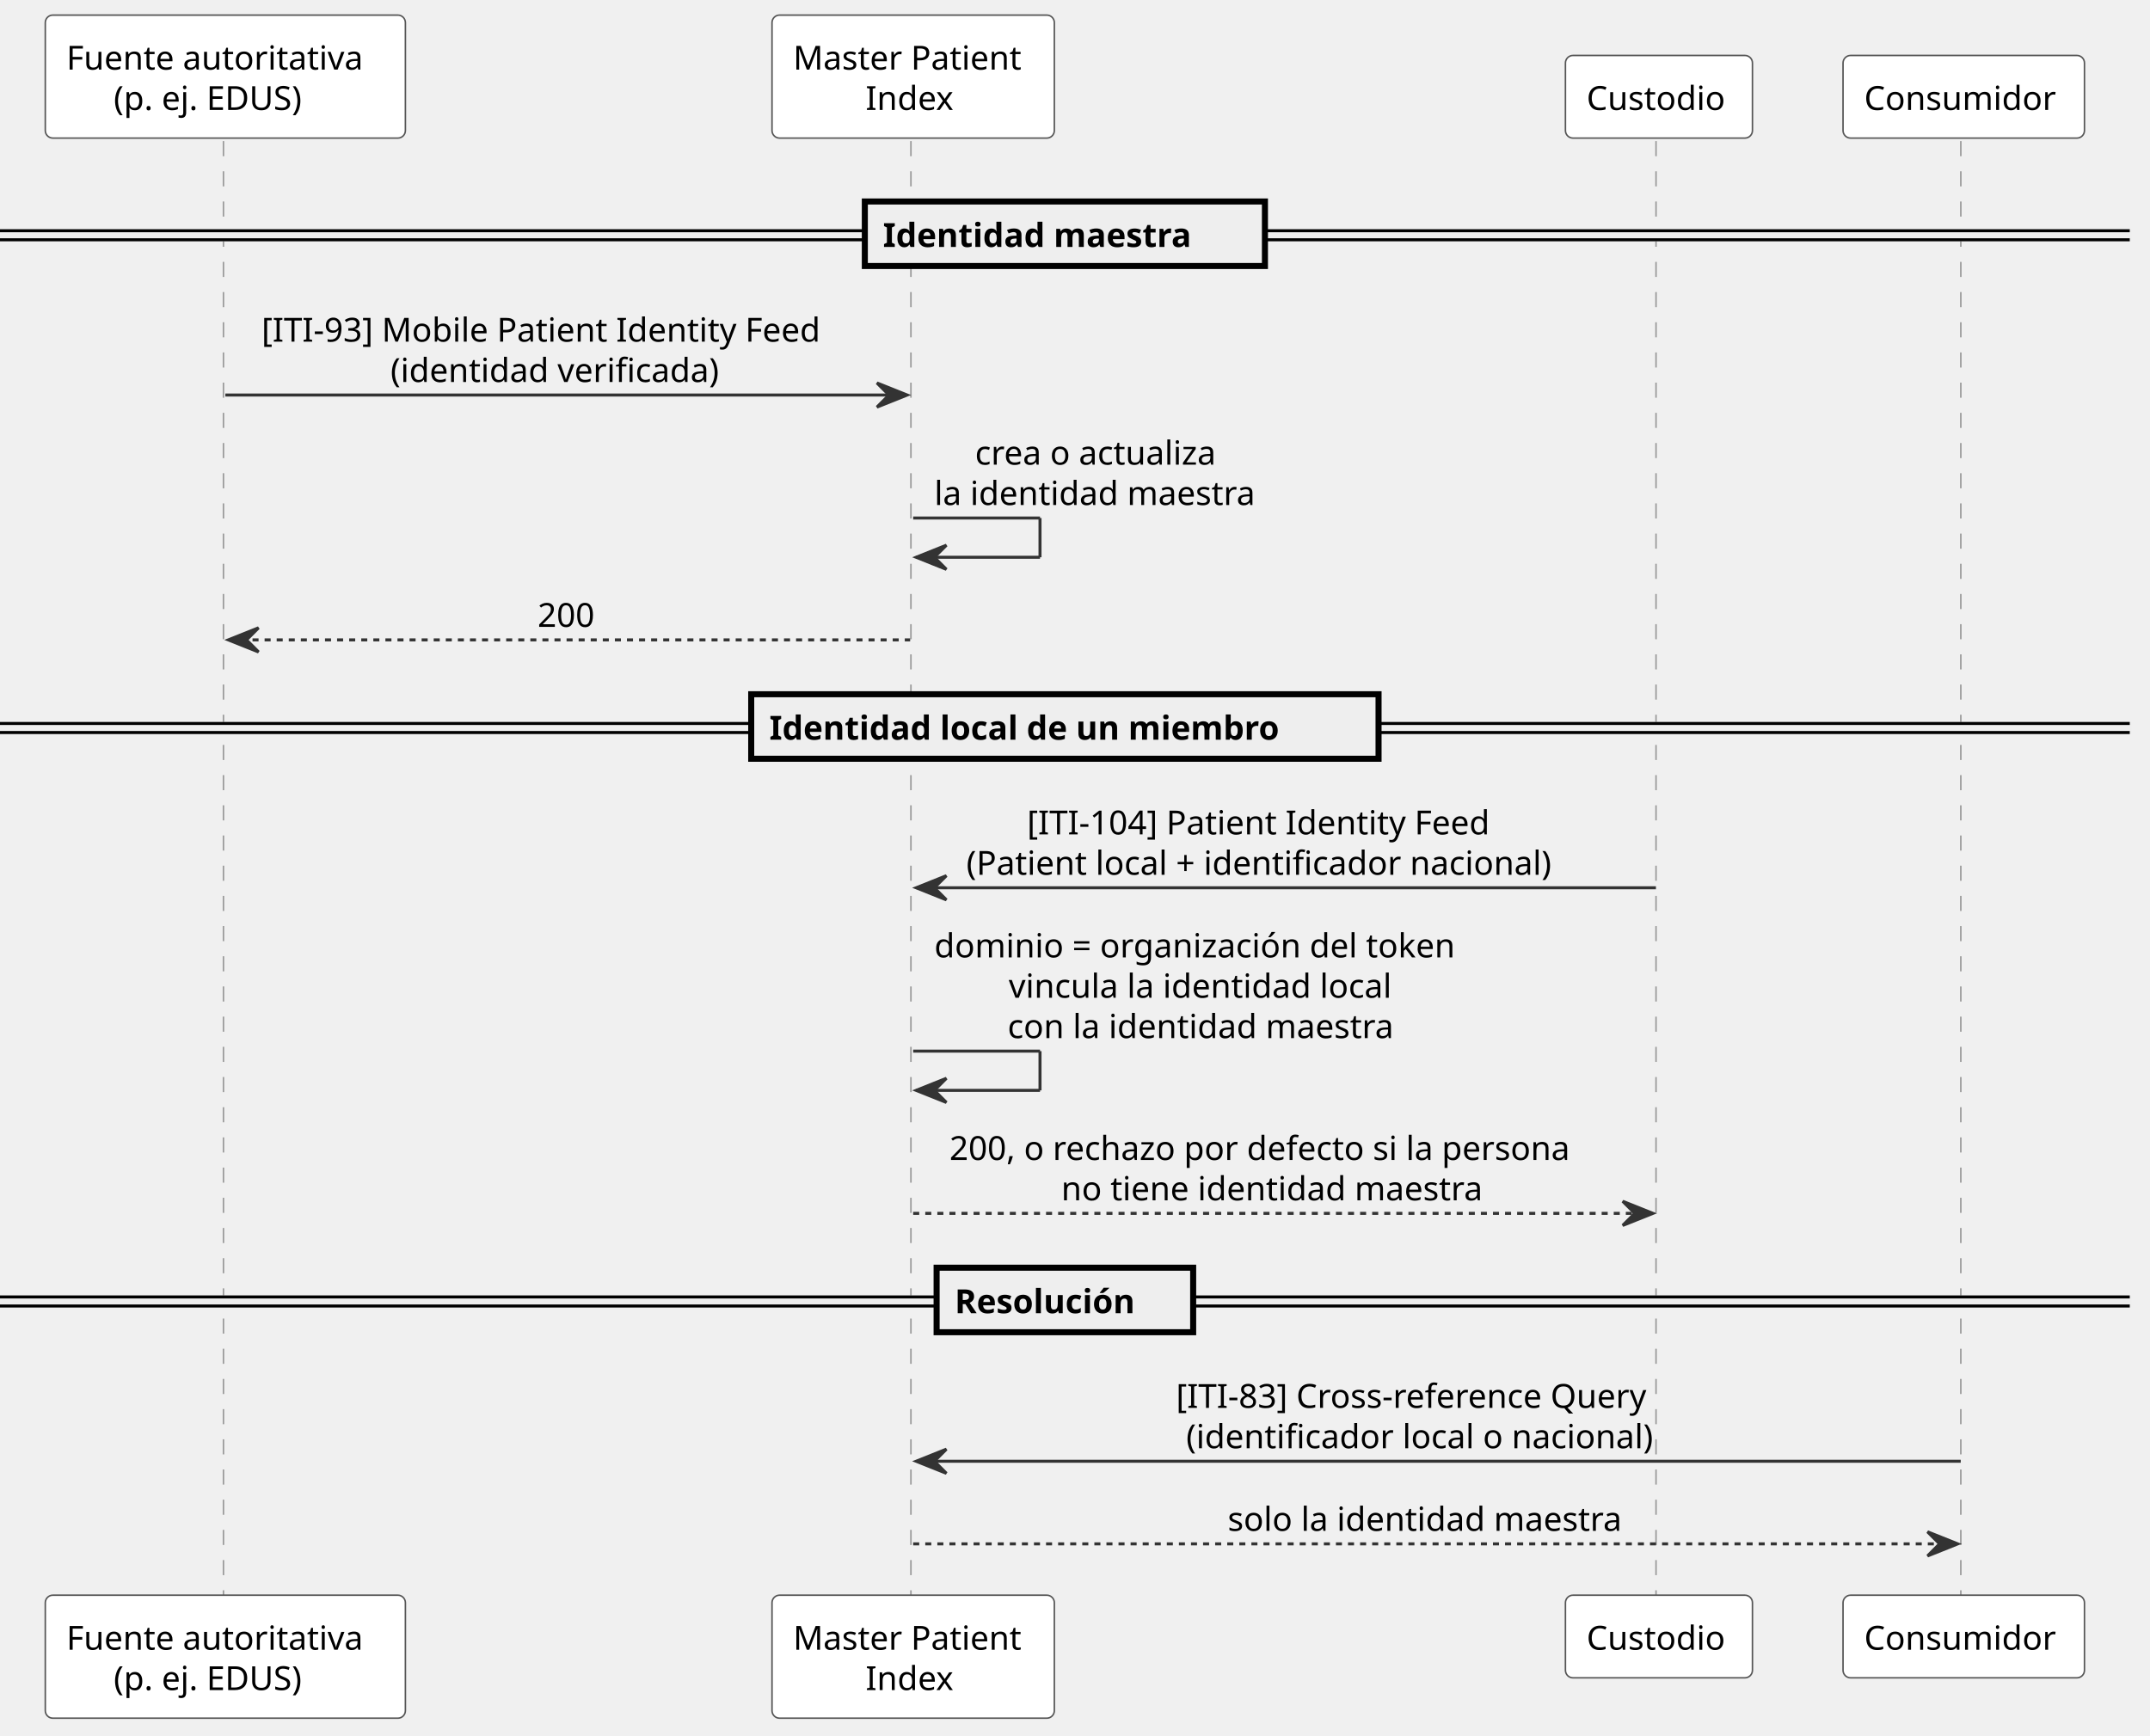
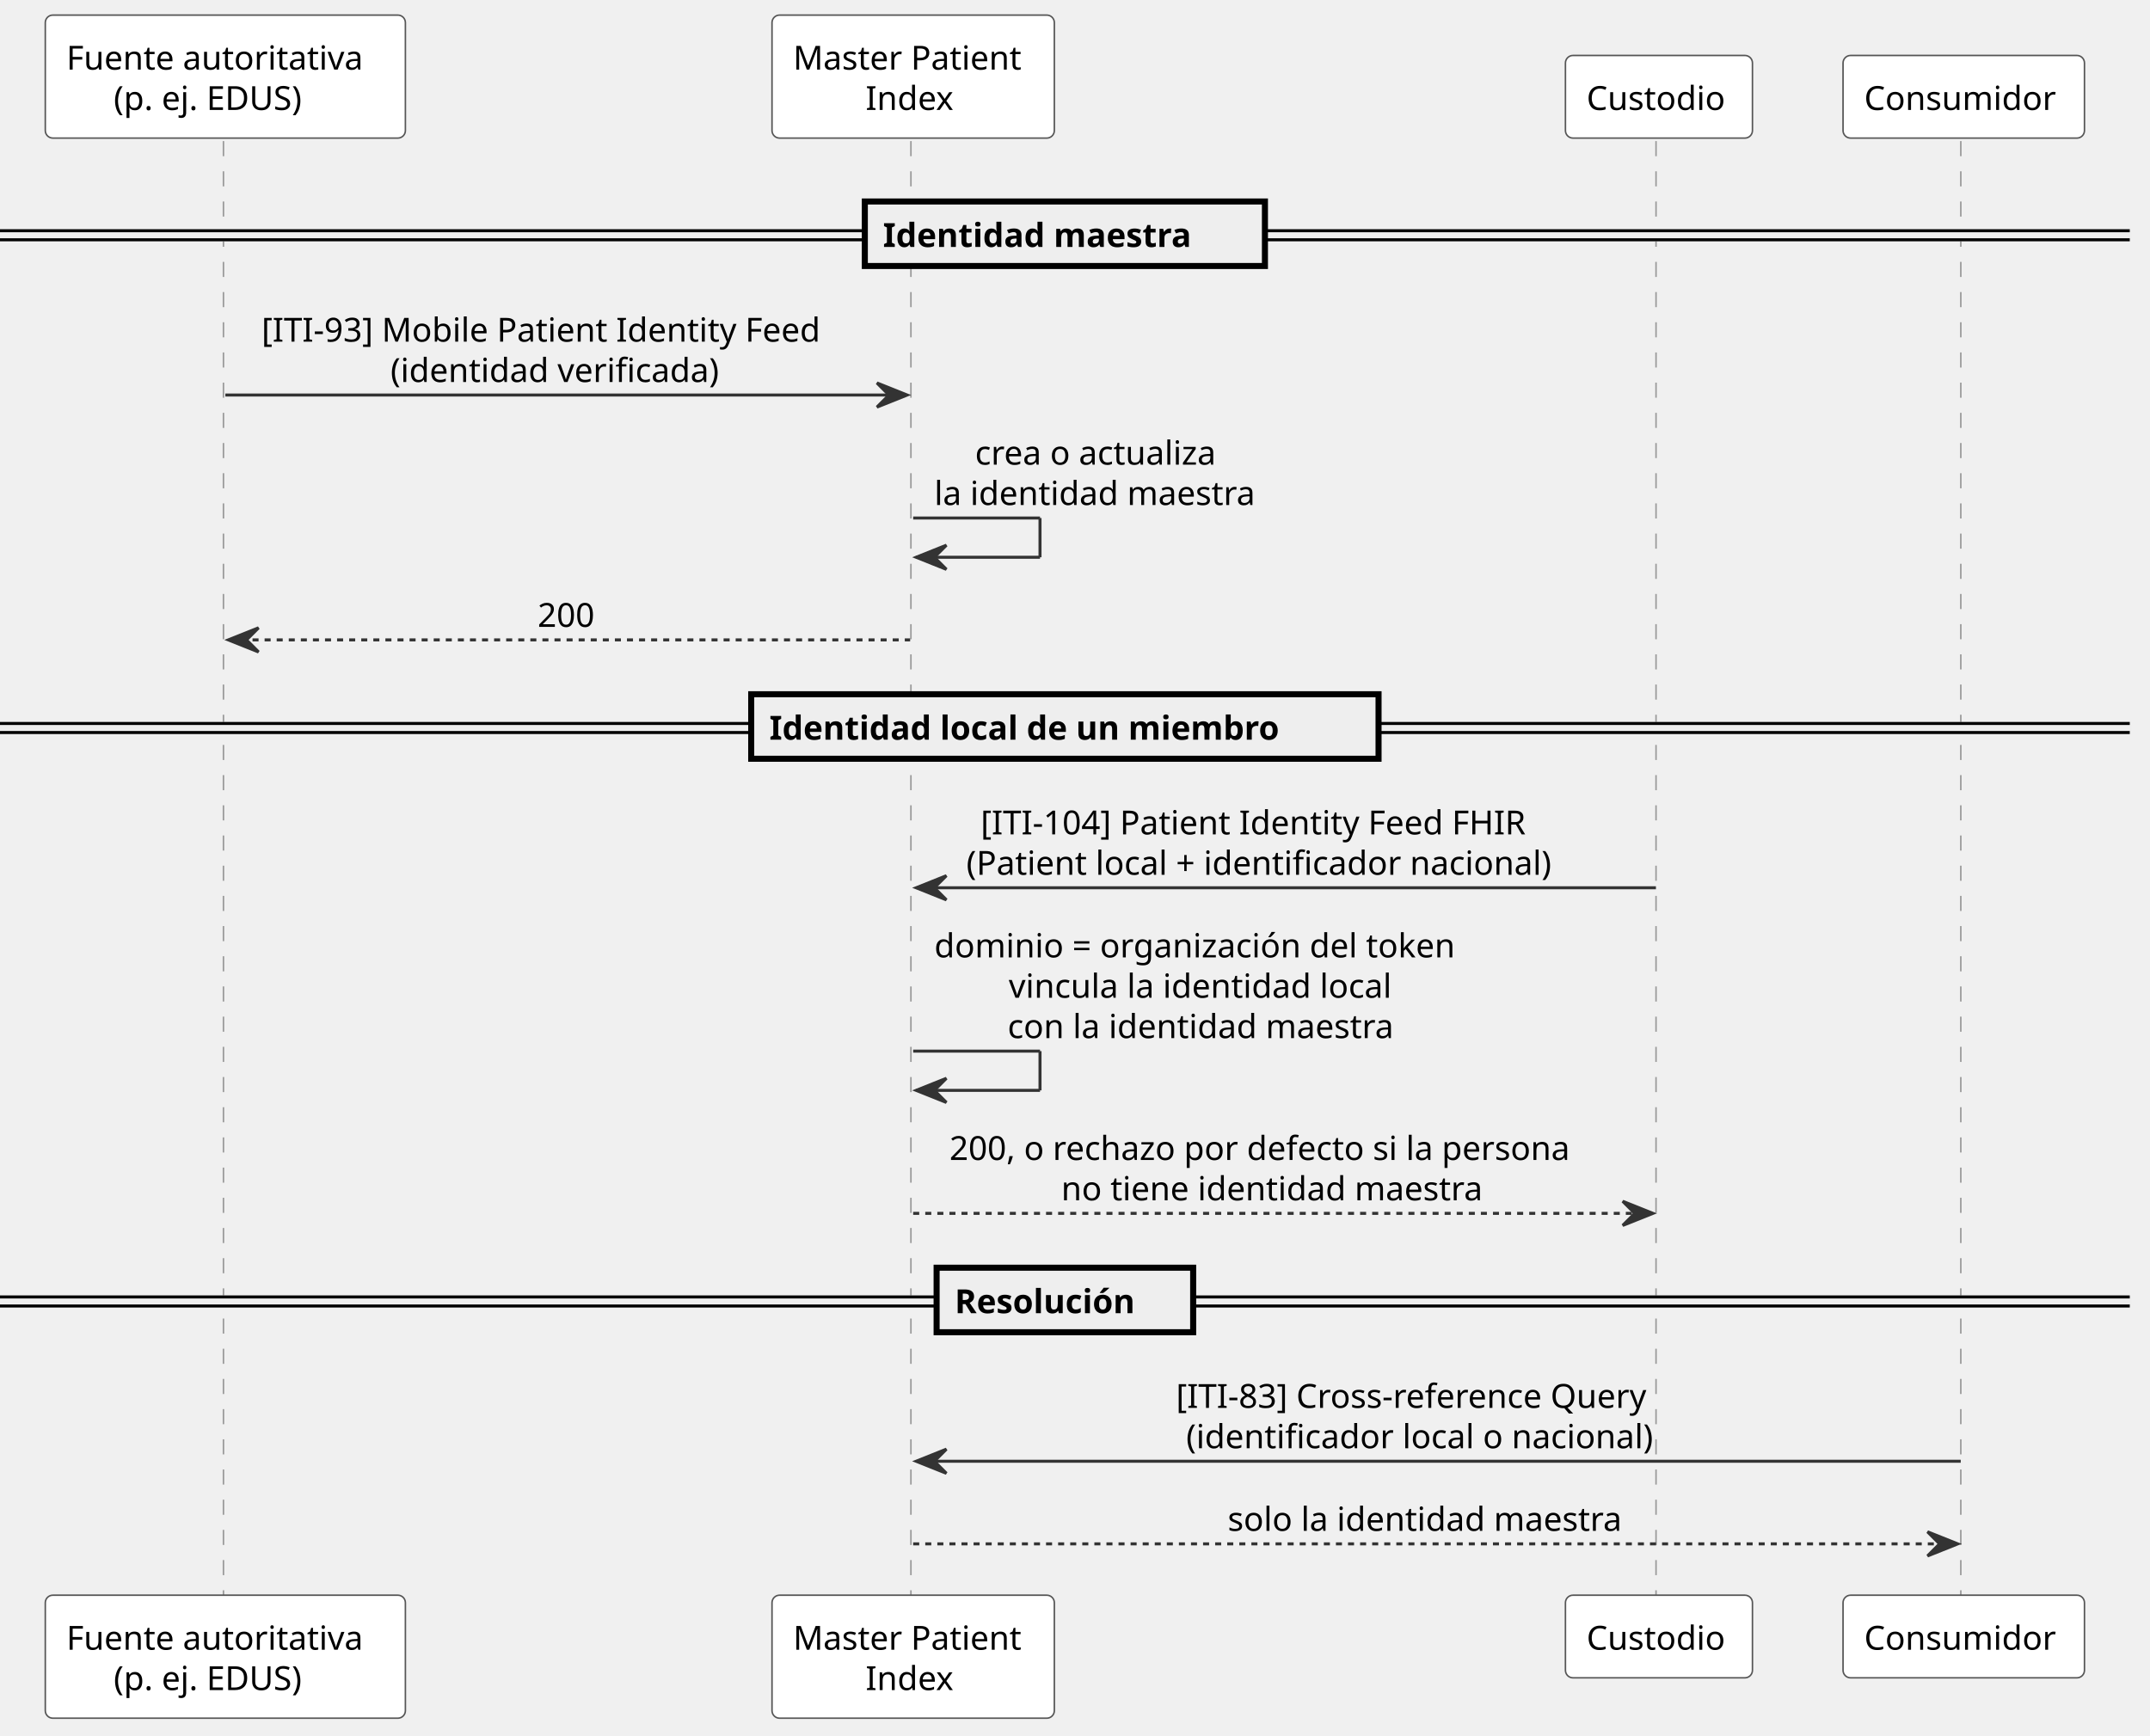
<svg xmlns="http://www.w3.org/2000/svg" contentStyleType="text/css" data-diagram-type="SEQUENCE" height="575px" preserveAspectRatio="none" style="width:712px;height:575px;background:#FFFFFF;" version="1.1" viewBox="0 0 712 575" width="712px" zoomAndPan="magnify">
  <defs />
  <g>
    <g class="participant-lifeline" data-entity-uid="part1" data-qualified-name="SRC" id="part1-lifeline">
      <g>
        <rect fill="#000000" fill-opacity="0" height="482.636" width="8" x="70.626" y="46.737" />
        <line style="stroke:#999999;stroke-width:0.5;stroke-dasharray:5,5;" x1="74" x2="74" y1="46.737" y2="529.373" />
      </g>
    </g>
    <g class="participant-lifeline" data-entity-uid="part2" data-qualified-name="MPI" id="part2-lifeline">
      <g>
        <rect fill="#000000" fill-opacity="0" height="482.636" width="8" x="298.411" y="46.737" />
        <line style="stroke:#999999;stroke-width:0.5;stroke-dasharray:5,5;" x1="301.662" x2="301.662" y1="46.737" y2="529.373" />
      </g>
    </g>
    <g class="participant-lifeline" data-entity-uid="part3" data-qualified-name="K" id="part3-lifeline">
      <g>
        <rect fill="#000000" fill-opacity="0" height="482.636" width="8" x="545.381" y="46.737" />
        <line style="stroke:#999999;stroke-width:0.5;stroke-dasharray:5,5;" x1="548.415" x2="548.415" y1="46.737" y2="529.373" />
      </g>
    </g>
    <g class="participant-lifeline" data-entity-uid="part4" data-qualified-name="C" id="part4-lifeline">
      <g>
        <rect fill="#000000" fill-opacity="0" height="482.636" width="8" x="646.322" y="46.737" />
        <line style="stroke:#999999;stroke-width:0.5;stroke-dasharray:5,5;" x1="649.347" x2="649.347" y1="46.737" y2="529.373" />
      </g>
    </g>
    <g class="participant participant-head" data-entity-uid="part1" data-qualified-name="SRC" id="part1-head">
      <rect fill="#FFFFFF" height="40.737" rx="2.5" ry="2.5" style="stroke:#555555;stroke-width:0.5;" width="119.252" x="15" y="5" />
      <text fill="#000000" font-family="Verdana" font-size="11" lengthAdjust="spacing" textLength="105.252" x="22" y="23.059">Fuente autoritativa</text>
      <text fill="#000000" font-family="Verdana" font-size="11" lengthAdjust="spacing" textLength="73.922" x="37.665" y="36.428">(p. ej. EDUS)</text>
    </g>
    <g class="participant participant-tail" data-entity-uid="part1" data-qualified-name="SRC" id="part1-tail">
      <rect fill="#FFFFFF" height="40.737" rx="2.5" ry="2.5" style="stroke:#555555;stroke-width:0.5;" width="119.252" x="15" y="528.373" />
      <text fill="#000000" font-family="Verdana" font-size="11" lengthAdjust="spacing" textLength="105.252" x="22" y="546.432">Fuente autoritativa</text>
      <text fill="#000000" font-family="Verdana" font-size="11" lengthAdjust="spacing" textLength="73.922" x="37.665" y="559.801">(p. ej. EDUS)</text>
    </g>
    <g class="participant participant-head" data-entity-uid="part2" data-qualified-name="MPI" id="part2-head">
      <rect fill="#FFFFFF" height="40.737" rx="2.5" ry="2.5" style="stroke:#555555;stroke-width:0.5;" width="93.498" x="255.662" y="5" />
      <text fill="#000000" font-family="Verdana" font-size="11" lengthAdjust="spacing" textLength="79.498" x="262.662" y="23.059">Master Patient</text>
      <text fill="#000000" font-family="Verdana" font-size="11" lengthAdjust="spacing" textLength="31.507" x="286.657" y="36.428">Index</text>
    </g>
    <g class="participant participant-tail" data-entity-uid="part2" data-qualified-name="MPI" id="part2-tail">
      <rect fill="#FFFFFF" height="40.737" rx="2.5" ry="2.5" style="stroke:#555555;stroke-width:0.5;" width="93.498" x="255.662" y="528.373" />
      <text fill="#000000" font-family="Verdana" font-size="11" lengthAdjust="spacing" textLength="79.498" x="262.662" y="546.432">Master Patient</text>
      <text fill="#000000" font-family="Verdana" font-size="11" lengthAdjust="spacing" textLength="31.507" x="286.657" y="559.801">Index</text>
    </g>
    <g class="participant participant-head" data-entity-uid="part3" data-qualified-name="K" id="part3-head">
      <rect fill="#FFFFFF" height="27.369" rx="2.5" ry="2.5" style="stroke:#555555;stroke-width:0.5;" width="61.932" x="518.415" y="18.369" />
      <text fill="#000000" font-family="Verdana" font-size="11" lengthAdjust="spacing" textLength="47.932" x="525.415" y="36.428">Custodio</text>
    </g>
    <g class="participant participant-tail" data-entity-uid="part3" data-qualified-name="K" id="part3-tail">
      <rect fill="#FFFFFF" height="27.369" rx="2.5" ry="2.5" style="stroke:#555555;stroke-width:0.5;" width="61.932" x="518.415" y="528.373" />
      <text fill="#000000" font-family="Verdana" font-size="11" lengthAdjust="spacing" textLength="47.932" x="525.415" y="546.432">Custodio</text>
    </g>
    <g class="participant participant-head" data-entity-uid="part4" data-qualified-name="C" id="part4-head">
      <rect fill="#FFFFFF" height="27.369" rx="2.5" ry="2.5" style="stroke:#555555;stroke-width:0.5;" width="79.952" x="610.347" y="18.369" />
      <text fill="#000000" font-family="Verdana" font-size="11" lengthAdjust="spacing" textLength="65.952" x="617.347" y="36.428">Consumidor</text>
    </g>
    <g class="participant participant-tail" data-entity-uid="part4" data-qualified-name="C" id="part4-tail">
      <rect fill="#FFFFFF" height="27.369" rx="2.5" ry="2.5" style="stroke:#555555;stroke-width:0.5;" width="79.952" x="610.347" y="528.373" />
      <text fill="#000000" font-family="Verdana" font-size="11" lengthAdjust="spacing" textLength="65.952" x="617.347" y="546.432">Consumidor</text>
    </g>
    <rect fill="#EEEEEE" height="3" style="stroke:#EEEEEE;stroke-width:1;" width="705.298" x="0" y="76.422" />
    <line style="stroke:#000000;stroke-width:1;" x1="0" x2="705.298" y1="76.422" y2="76.422" />
    <line style="stroke:#000000;stroke-width:1;" x1="0" x2="705.298" y1="79.422" y2="79.422" />
    <rect fill="#EEEEEE" height="21.369" style="stroke:#000000;stroke-width:2;" width="132.502" x="286.398" y="66.737" />
    <text fill="#000000" font-family="Verdana" font-size="11" font-weight="bold" lengthAdjust="spacing" textLength="114.743" x="292.398" y="81.796">Identidad maestra</text>
    <g class="message" data-entity-1="part1" data-entity-2="part2" id="msg1">
      <polygon fill="#333333" points="290.411,126.843,300.411,130.843,290.411,134.843,294.411,130.843" style="stroke:#333333;stroke-width:1;" />
      <line style="stroke:#333333;stroke-width:1;" x1="74.626" x2="296.411" y1="130.843" y2="130.843" />
      <text fill="#000000" font-family="Verdana" font-size="11" lengthAdjust="spacing" textLength="203.785" x="86.626" y="113.165">[ITI-93] Mobile Patient Identity Feed</text>
      <text fill="#000000" font-family="Verdana" font-size="11" lengthAdjust="spacing" textLength="118.368" x="129.334" y="126.534">(identidad verificada)</text>
    </g>
    <g class="message" data-entity-1="part2" data-entity-2="part2" id="msg2">
      <line style="stroke:#333333;stroke-width:1;" x1="302.411" x2="344.411" y1="171.581" y2="171.581" />
      <line style="stroke:#333333;stroke-width:1;" x1="344.411" x2="344.411" y1="171.581" y2="184.581" />
      <line style="stroke:#333333;stroke-width:1;" x1="303.411" x2="344.411" y1="184.581" y2="184.581" />
      <polygon fill="#333333" points="313.411,180.581,303.411,184.581,313.411,188.581,309.411,184.581" style="stroke:#333333;stroke-width:1;" />
      <text fill="#000000" font-family="Verdana" font-size="11" lengthAdjust="spacing" textLength="86.657" x="322.9" y="153.902">crea o actualiza</text>
      <text fill="#000000" font-family="Verdana" font-size="11" lengthAdjust="spacing" textLength="113.636" x="309.411" y="167.271">la identidad maestra</text>
    </g>
    <g class="message" data-entity-1="part2" data-entity-2="part1" id="msg3">
      <polygon fill="#333333" points="85.626,207.949,75.626,211.949,85.626,215.949,81.626,211.949" style="stroke:#333333;stroke-width:1;" />
      <line style="stroke:#333333;stroke-width:1;stroke-dasharray:2,2;" x1="79.626" x2="301.411" y1="211.949" y2="211.949" />
      <text fill="#000000" font-family="Verdana" font-size="11" lengthAdjust="spacing" textLength="20.98" x="178.029" y="207.64">200</text>
    </g>
    <rect fill="#EEEEEE" height="3" style="stroke:#EEEEEE;stroke-width:1;" width="705.298" x="0" y="239.633" />
    <line style="stroke:#000000;stroke-width:1;" x1="0" x2="705.298" y1="239.633" y2="239.633" />
    <line style="stroke:#000000;stroke-width:1;" x1="0" x2="705.298" y1="242.633" y2="242.633" />
    <rect fill="#EEEEEE" height="21.369" style="stroke:#000000;stroke-width:2;" width="207.751" x="248.773" y="229.949" />
    <text fill="#000000" font-family="Verdana" font-size="11" font-weight="bold" lengthAdjust="spacing" textLength="189.992" x="254.773" y="245.008">Identidad local de un miembro</text>
    <g class="message" data-entity-1="part3" data-entity-2="part2" id="msg4">
      <polygon fill="#333333" points="313.411,290.055,303.411,294.055,313.411,298.055,309.411,294.055" style="stroke:#333333;stroke-width:1;" />
      <line style="stroke:#333333;stroke-width:1;" x1="307.411" x2="548.381" y1="294.055" y2="294.055" />
-       <text fill="#000000" font-family="Verdana" font-size="11" lengthAdjust="spacing" textLength="171.52" x="340.135" y="276.377">[ITI-104] Patient Identity Feed</text>
+       <text fill="#000000" font-family="Verdana" font-size="11" lengthAdjust="spacing" textLength="202.254" x="324.769" y="276.377">[ITI-104] Patient Identity Feed FHIR</text>
      <text fill="#000000" font-family="Verdana" font-size="11" lengthAdjust="spacing" textLength="211.718" x="320.037" y="289.746">(Patient local + identificador nacional)</text>
    </g>
    <g class="message" data-entity-1="part2" data-entity-2="part2" id="msg5">
      <line style="stroke:#333333;stroke-width:1;" x1="302.411" x2="344.411" y1="348.161" y2="348.161" />
      <line style="stroke:#333333;stroke-width:1;" x1="344.411" x2="344.411" y1="348.161" y2="361.161" />
      <line style="stroke:#333333;stroke-width:1;" x1="303.411" x2="344.411" y1="361.161" y2="361.161" />
      <polygon fill="#333333" points="313.411,357.161,303.411,361.161,313.411,365.161,309.411,361.161" style="stroke:#333333;stroke-width:1;" />
      <text fill="#000000" font-family="Verdana" font-size="11" lengthAdjust="spacing" textLength="185.416" x="309.411" y="317.114">dominio = organización del token</text>
      <text fill="#000000" font-family="Verdana" font-size="11" lengthAdjust="spacing" textLength="136.136" x="334.05" y="330.483">vincula la identidad local</text>
      <text fill="#000000" font-family="Verdana" font-size="11" lengthAdjust="spacing" textLength="136.872" x="333.683" y="343.852">con la identidad maestra</text>
    </g>
    <g class="message" data-entity-1="part2" data-entity-2="part3" id="msg6">
      <polygon fill="#333333" points="537.381,397.898,547.381,401.898,537.381,405.898,541.381,401.898" style="stroke:#333333;stroke-width:1;" />
      <line style="stroke:#333333;stroke-width:1;stroke-dasharray:2,2;" x1="302.411" x2="543.381" y1="401.898" y2="401.898" />
      <text fill="#000000" font-family="Verdana" font-size="11" lengthAdjust="spacing" textLength="222.97" x="314.411" y="384.22">200, o rechazo por defecto si la persona</text>
      <text fill="#000000" font-family="Verdana" font-size="11" lengthAdjust="spacing" textLength="148.935" x="351.428" y="397.589">no tiene identidad maestra</text>
    </g>
    <rect fill="#EEEEEE" height="3" style="stroke:#EEEEEE;stroke-width:1;" width="705.298" x="0" y="429.583" />
    <line style="stroke:#000000;stroke-width:1;" x1="0" x2="705.298" y1="429.583" y2="429.583" />
    <line style="stroke:#000000;stroke-width:1;" x1="0" x2="705.298" y1="432.583" y2="432.583" />
    <rect fill="#EEEEEE" height="21.369" style="stroke:#000000;stroke-width:2;" width="84.963" x="310.168" y="419.898" />
    <text fill="#000000" font-family="Verdana" font-size="11" font-weight="bold" lengthAdjust="spacing" textLength="67.203" x="316.168" y="434.957">Resolución</text>
    <g class="message" data-entity-1="part4" data-entity-2="part2" id="msg7">
      <polygon fill="#333333" points="313.411,480.004,303.411,484.004,313.411,488.004,309.411,484.004" style="stroke:#333333;stroke-width:1;" />
      <line style="stroke:#333333;stroke-width:1;" x1="307.411" x2="649.322" y1="484.004" y2="484.004" />
      <text fill="#000000" font-family="Verdana" font-size="11" lengthAdjust="spacing" textLength="173.787" x="389.473" y="466.326">[ITI-83] Cross-reference Query</text>
      <text fill="#000000" font-family="Verdana" font-size="11" lengthAdjust="spacing" textLength="167.084" x="392.825" y="479.695">(identificador local o nacional)</text>
    </g>
    <g class="message" data-entity-1="part2" data-entity-2="part4" id="msg8">
      <polygon fill="#333333" points="638.322,507.373,648.322,511.373,638.322,515.373,642.322,511.373" style="stroke:#333333;stroke-width:1;" />
      <line style="stroke:#333333;stroke-width:1;stroke-dasharray:2,2;" x1="302.411" x2="644.322" y1="511.373" y2="511.373" />
      <text fill="#000000" font-family="Verdana" font-size="11" lengthAdjust="spacing" textLength="139.606" x="406.564" y="507.063">solo la identidad maestra</text>
    </g>
  </g>
</svg>
